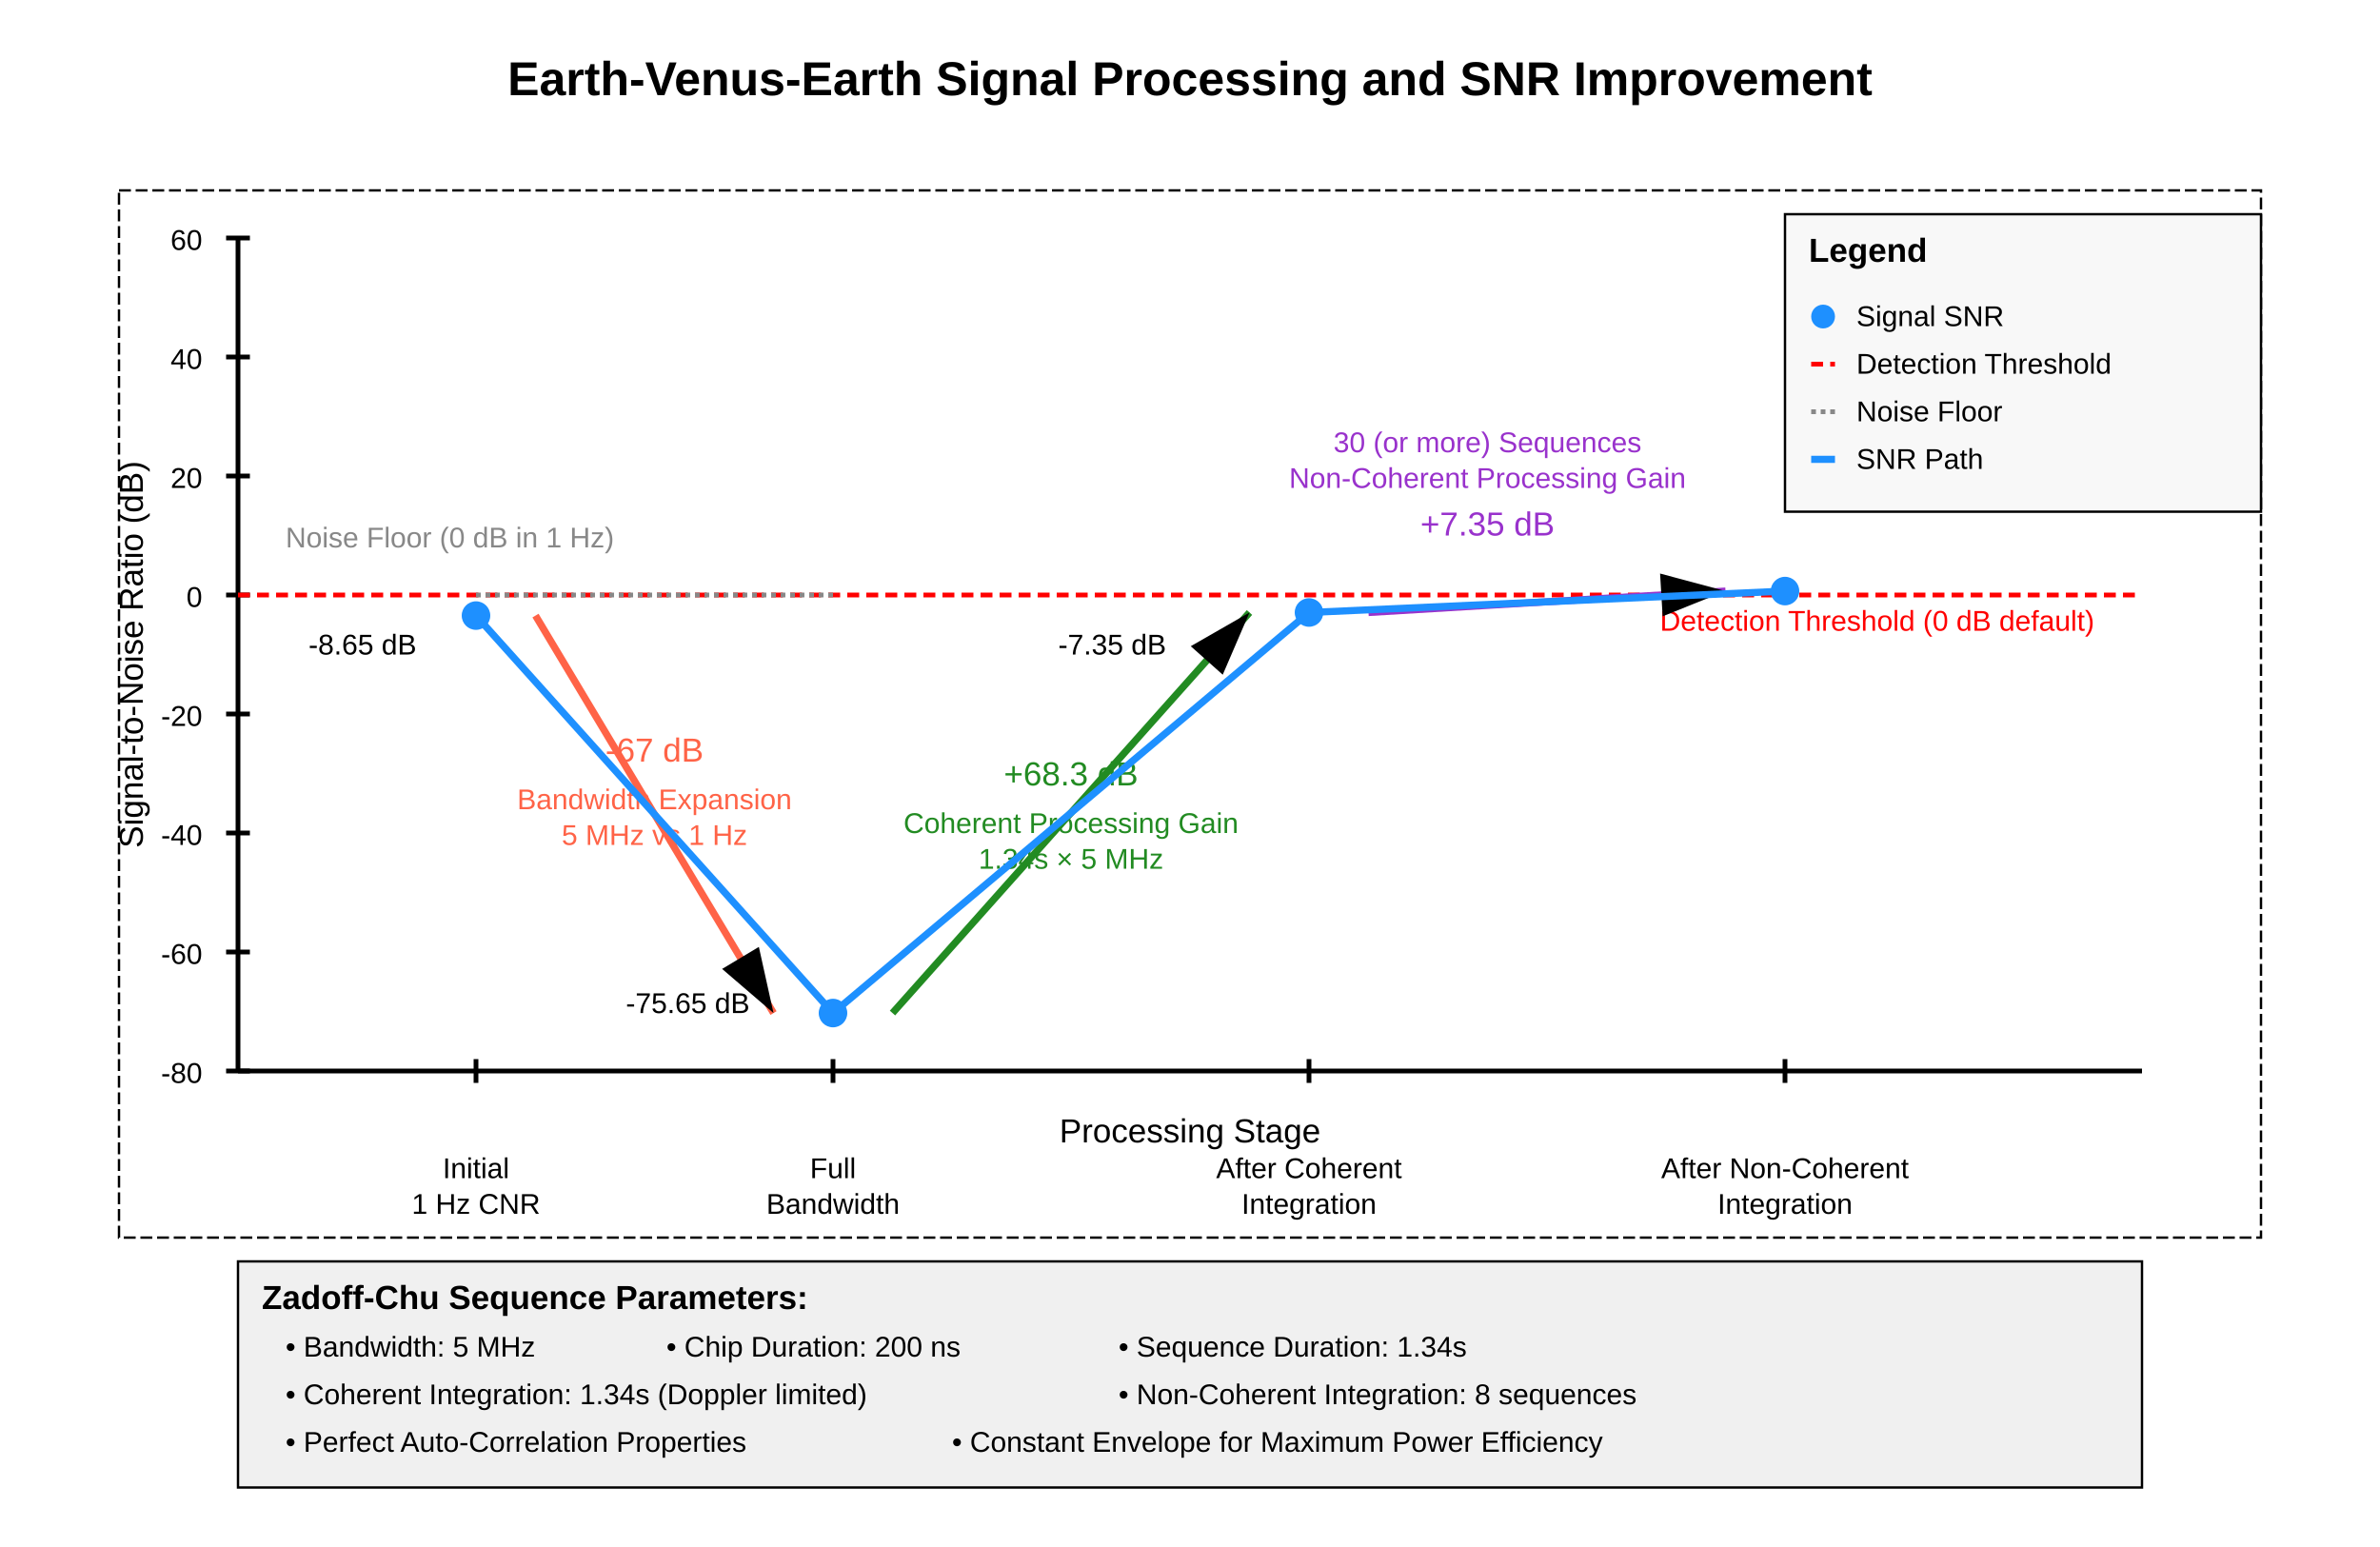
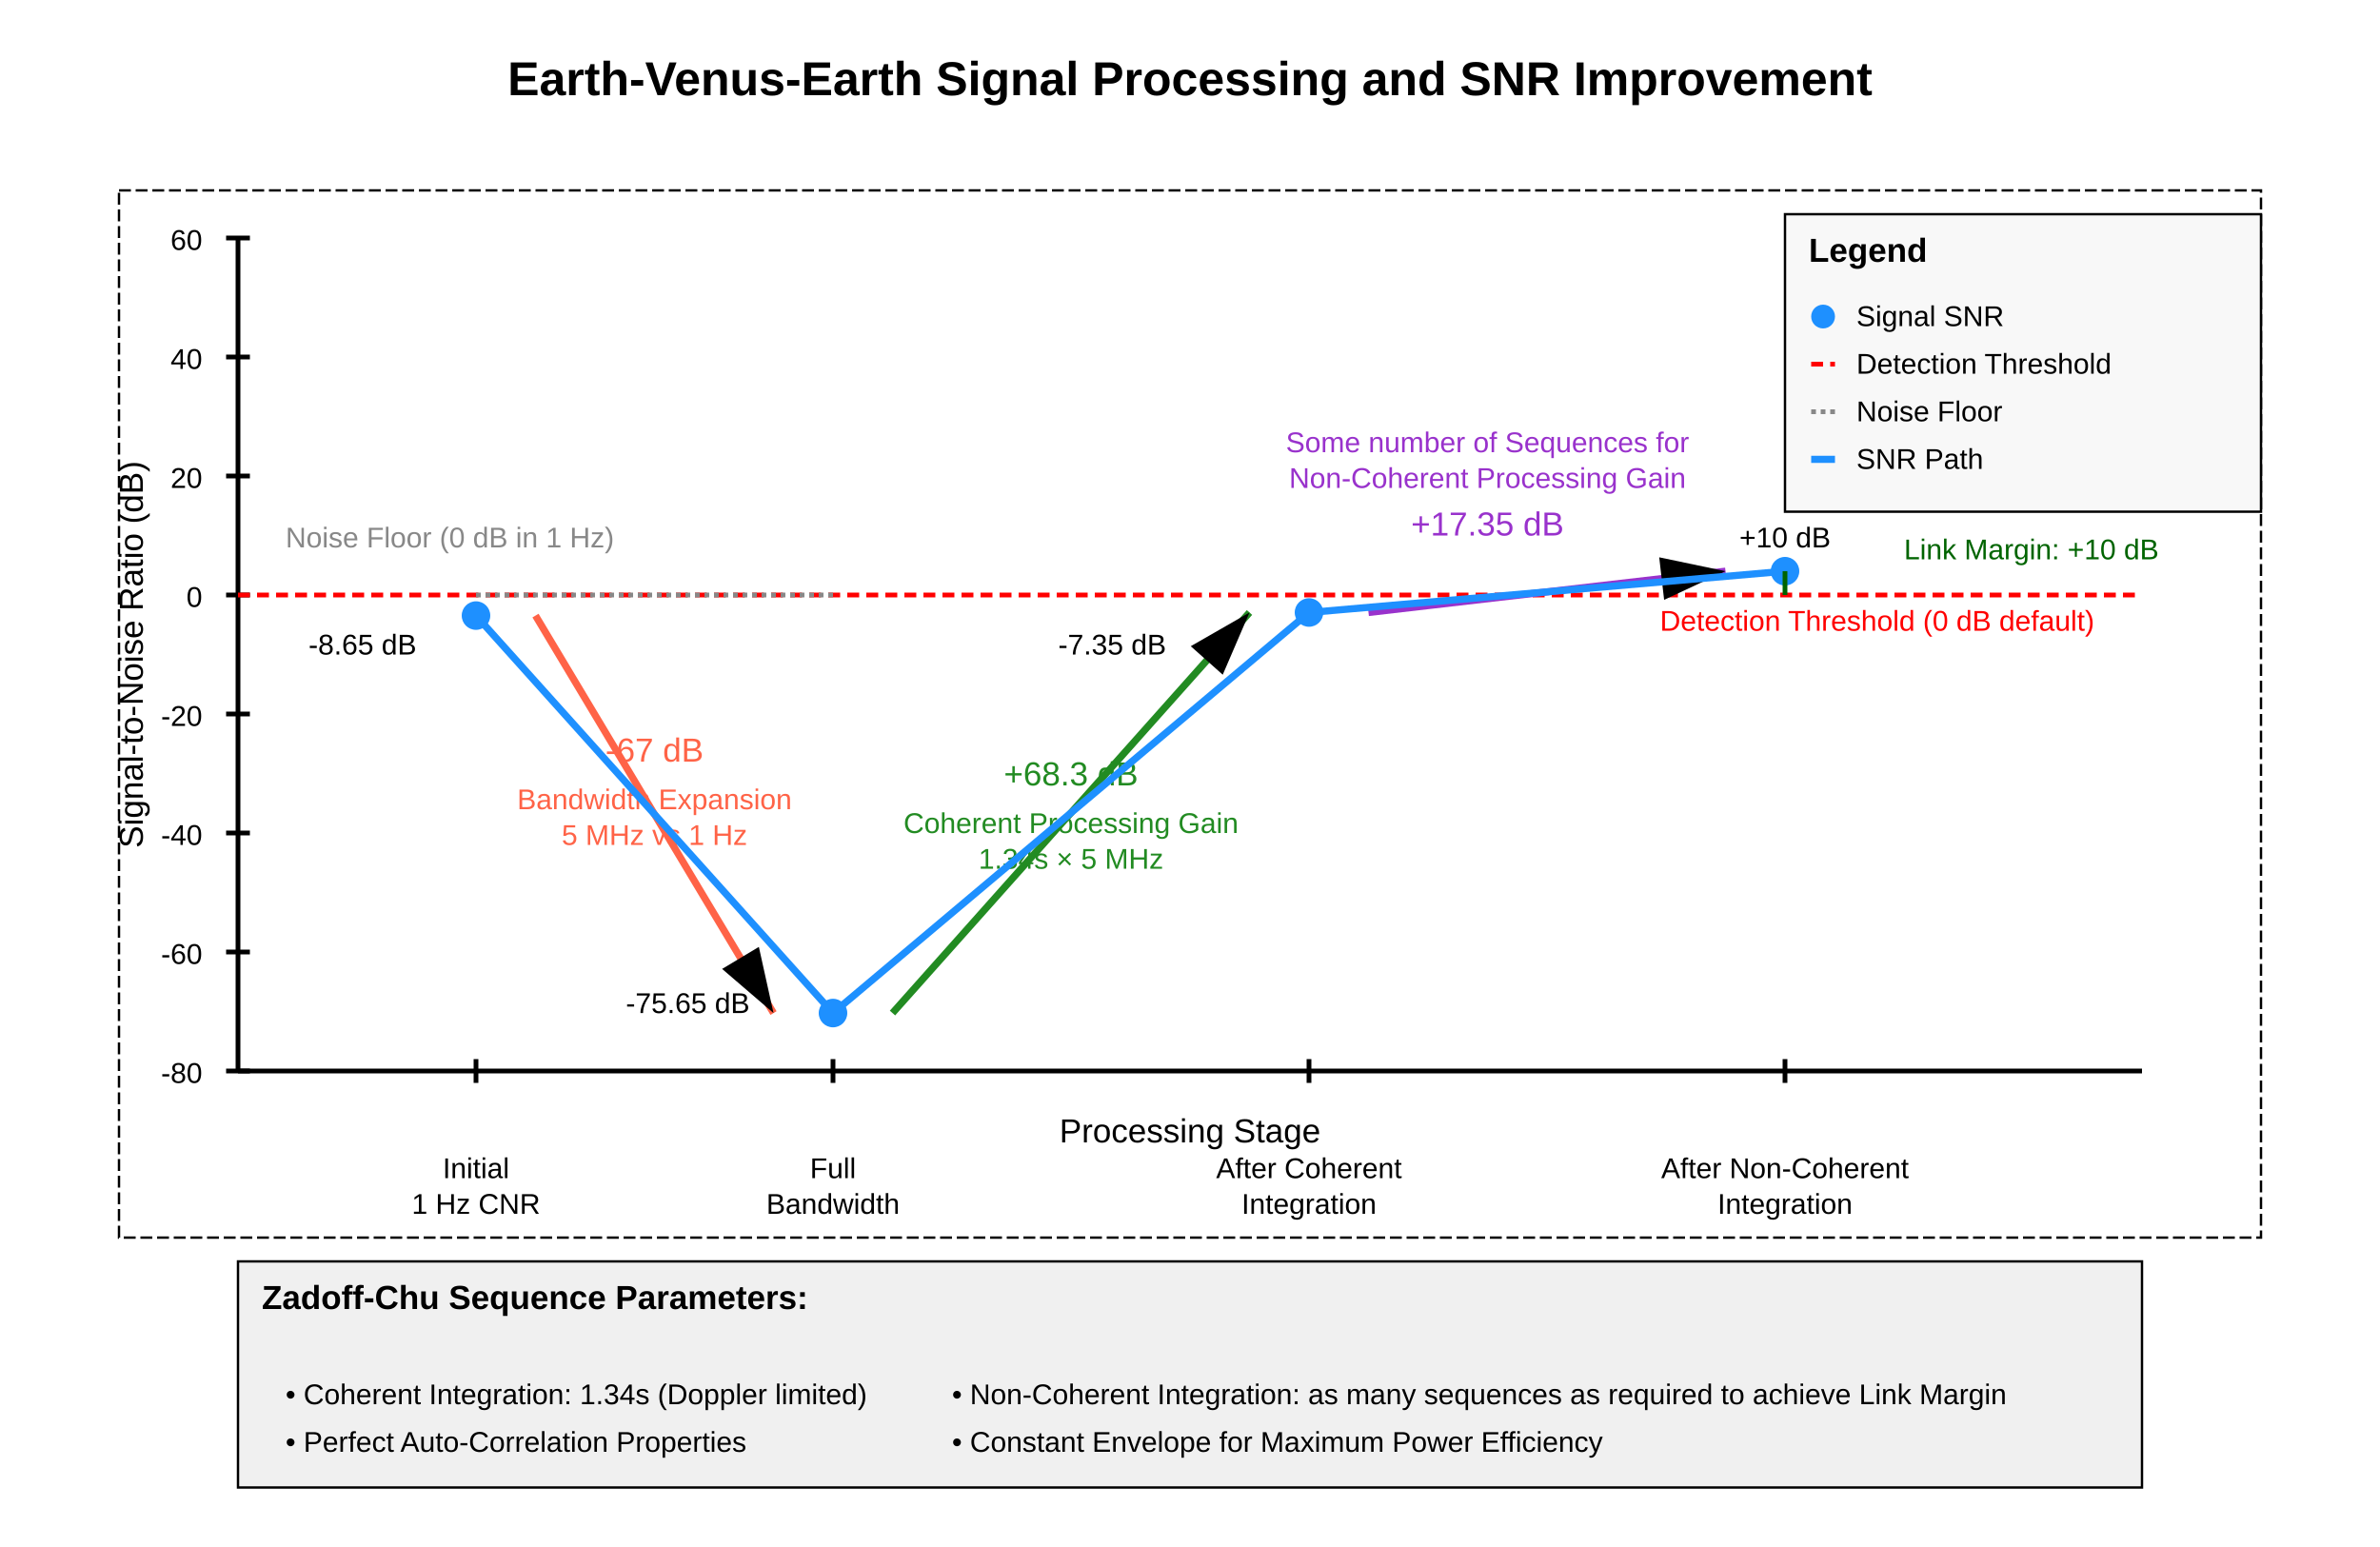
<svg xmlns="http://www.w3.org/2000/svg" viewBox="0 0 1000 650">
  <rect width="1000" height="650" fill="#ffffff" />
  <text x="500" y="40" font-family="Arial" font-size="20" text-anchor="middle" font-weight="bold">Earth-Venus-Earth Signal Processing and SNR Improvement</text>
  <rect x="50" y="80" width="900" height="440" fill="none" stroke="#000000" stroke-width="1" stroke-dasharray="5,2" />
  <line x1="100" y1="450" x2="900" y2="450" stroke="#000000" stroke-width="2" />
  <text x="500" y="480" font-family="Arial" font-size="14" text-anchor="middle">Processing Stage</text>
  <line x1="100" y1="450" x2="100" y2="100" stroke="#000000" stroke-width="2" />
  <text x="60" y="275" font-family="Arial" font-size="14" text-anchor="middle" transform="rotate(-90, 60, 275)">Signal-to-Noise Ratio (dB)</text>
  <line x1="95" y1="450" x2="105" y2="450" stroke="#000000" stroke-width="2" />
  <text x="85" y="455" font-family="Arial" font-size="12" text-anchor="end">-80</text>
  <line x1="95" y1="400" x2="105" y2="400" stroke="#000000" stroke-width="2" />
  <text x="85" y="405" font-family="Arial" font-size="12" text-anchor="end">-60</text>
  <line x1="95" y1="350" x2="105" y2="350" stroke="#000000" stroke-width="2" />
  <text x="85" y="355" font-family="Arial" font-size="12" text-anchor="end">-40</text>
  <line x1="95" y1="300" x2="105" y2="300" stroke="#000000" stroke-width="2" />
  <text x="85" y="305" font-family="Arial" font-size="12" text-anchor="end">-20</text>
  <line x1="95" y1="250" x2="105" y2="250" stroke="#000000" stroke-width="2" />
  <text x="85" y="255" font-family="Arial" font-size="12" text-anchor="end">0</text>
  <line x1="95" y1="200" x2="105" y2="200" stroke="#000000" stroke-width="2" />
  <text x="85" y="205" font-family="Arial" font-size="12" text-anchor="end">20</text>
  <line x1="95" y1="150" x2="105" y2="150" stroke="#000000" stroke-width="2" />
  <text x="85" y="155" font-family="Arial" font-size="12" text-anchor="end">40</text>
  <line x1="95" y1="100" x2="105" y2="100" stroke="#000000" stroke-width="2" />
  <text x="85" y="105" font-family="Arial" font-size="12" text-anchor="end">60</text>
  <line x1="100" y1="250" x2="900" y2="250" stroke="#FF0000" stroke-width="2" stroke-dasharray="5,3" />
  <text x="880" y="265" font-family="Arial" font-size="12" text-anchor="end" fill="#FF0000">Detection Threshold (0 dB default)</text>
  <line x1="200" y1="250" x2="350" y2="250" stroke="#888888" stroke-width="2" stroke-dasharray="2,2" />
  <text x="120" y="230" font-family="Arial" font-size="12" text-anchor="start" fill="#888888">Noise Floor (0 dB in 1 Hz)</text>
  <line x1="200" y1="445" x2="200" y2="455" stroke="#000000" stroke-width="2" />
  <text x="200" y="495" font-family="Arial" font-size="12" text-anchor="middle">Initial</text>
  <text x="200" y="510" font-family="Arial" font-size="12" text-anchor="middle">1 Hz CNR</text>
  <line x1="350" y1="445" x2="350" y2="455" stroke="#000000" stroke-width="2" />
  <text x="350" y="495" font-family="Arial" font-size="12" text-anchor="middle">Full</text>
  <text x="350" y="510" font-family="Arial" font-size="12" text-anchor="middle">Bandwidth</text>
  <line x1="550" y1="445" x2="550" y2="455" stroke="#000000" stroke-width="2" />
  <text x="550" y="495" font-family="Arial" font-size="12" text-anchor="middle">After Coherent</text>
  <text x="550" y="510" font-family="Arial" font-size="12" text-anchor="middle">Integration</text>
  <line x1="750" y1="445" x2="750" y2="455" stroke="#000000" stroke-width="2" />
  <text x="750" y="495" font-family="Arial" font-size="12" text-anchor="middle">After Non-Coherent</text>
  <text x="750" y="510" font-family="Arial" font-size="12" text-anchor="middle">Integration</text>
  <circle cx="200" cy="258.65" r="6" fill="#1E90FF" />
  <text x="175" y="275" font-family="Arial" font-size="12" text-anchor="end">-8.65 dB</text>
  <circle cx="350" cy="425.65" r="6" fill="#1E90FF" />
  <text x="315" y="425.65" font-family="Arial" font-size="12" text-anchor="end">-75.65 dB</text>
  <circle cx="550" cy="257.35" r="6" fill="#1E90FF" />
  <text x="490" y="275" font-family="Arial" font-size="12" text-anchor="end">-7.35 dB</text>
-   <circle cx="750" cy="248.35" r="6" fill="#1E90FF" />
+   <circle cx="750" cy="240" r="6" fill="#1E90FF" />
+   <text x="750" y="230" font-family="Arial" font-size="12" text-anchor="middle">+10 dB</text>
  <line x1="225" y1="258.65" x2="325" y2="425.65" stroke="#FF6347" stroke-width="3" marker-end="url(#arrow)" />
  <text x="275" y="320" font-family="Arial" font-size="14" text-anchor="middle" fill="#FF6347">-67 dB</text>
  <text x="275" y="340" font-family="Arial" font-size="12" text-anchor="middle" fill="#FF6347">Bandwidth Expansion</text>
  <text x="275" y="355" font-family="Arial" font-size="12" text-anchor="middle" fill="#FF6347">5 MHz vs 1 Hz</text>
  <line x1="375" y1="425.65" x2="525" y2="257.35" stroke="#228B22" stroke-width="3" marker-end="url(#arrow)" />
  <text x="450" y="330" font-family="Arial" font-size="14" text-anchor="middle" fill="#228B22">+68.3 dB</text>
  <text x="450" y="350" font-family="Arial" font-size="12" text-anchor="middle" fill="#228B22">Coherent Processing Gain</text>
  <text x="450" y="365" font-family="Arial" font-size="12" text-anchor="middle" fill="#228B22">1.34s × 5 MHz</text>
-   <line x1="575" y1="257.35" x2="725" y2="248.35" stroke="#9932CC" stroke-width="3" marker-end="url(#arrow)" />
-   <text x="625" y="225" font-family="Arial" font-size="14" text-anchor="middle" fill="#9932CC">+7.35 dB</text>
+   <line x1="575" y1="257.35" x2="725" y2="240" stroke="#9932CC" stroke-width="3" marker-end="url(#arrow)" />
+   <text x="625" y="225" font-family="Arial" font-size="14" text-anchor="middle" fill="#9932CC">+17.35 dB</text>
  <text x="625" y="205" font-family="Arial" font-size="12" text-anchor="middle" fill="#9932CC">Non-Coherent Processing Gain</text>
-   <text x="625" y="190" font-family="Arial" font-size="12" text-anchor="middle" fill="#9932CC">30 (or more) Sequences</text>
-   <polyline points="200,258.65 350,425.65 550,257.35 750,248.35" fill="none" stroke="#1E90FF" stroke-width="3" />
+   <text x="625" y="190" font-family="Arial" font-size="12" text-anchor="middle" fill="#9932CC">Some number of Sequences for</text>
+   <polyline points="200,258.65 350,425.65 550,257.35 750,240" fill="none" stroke="#1E90FF" stroke-width="3" />
+   <line x1="750" y1="250" x2="750" y2="240" stroke="#006400" stroke-width="2" />
+   <text x="800" y="235" font-family="Arial" font-size="12" text-anchor="start" fill="#006400">Link Margin: +10 dB</text>
  <rect x="750" y="90" width="200" height="125" fill="#f8f8f8" stroke="#000000" />
  <text x="760" y="110" font-family="Arial" font-size="14" text-anchor="start" font-weight="bold">Legend</text>
  <g transform="translate(760, 125)">
    <circle cx="6" cy="8" r="5" fill="#1E90FF" />
    <text x="20" y="12" font-family="Arial" font-size="12" text-anchor="start">Signal SNR</text>
    <line x1="1" y1="28" x2="11" y2="28" stroke="#FF0000" stroke-width="2" stroke-dasharray="5,3" />
    <text x="20" y="32" font-family="Arial" font-size="12" text-anchor="start">Detection Threshold</text>
    <line x1="1" y1="48" x2="11" y2="48" stroke="#888888" stroke-width="2" stroke-dasharray="2,2" />
    <text x="20" y="52" font-family="Arial" font-size="12" text-anchor="start">Noise Floor</text>
    <polyline points="1,68 11,68" fill="none" stroke="#1E90FF" stroke-width="3" />
    <text x="20" y="72" font-family="Arial" font-size="12" text-anchor="start">SNR Path</text>
  </g>
  <defs>
    <marker id="arrow" markerWidth="10" markerHeight="10" refX="9" refY="3" orient="auto" markerUnits="strokeWidth">
      <path d="M0,0 L0,6 L9,3 z" fill="#000" />
    </marker>
  </defs>
  <rect x="100" y="530" width="800" height="95" fill="#f0f0f0" stroke="#000000" />
  <text x="110" y="550" font-family="Arial" font-size="14" text-anchor="start" font-weight="bold">Zadoff-Chu Sequence Parameters:</text>
-   <text x="120" y="570" font-family="Arial" font-size="12" text-anchor="start">• Bandwidth: 5 MHz</text>
-   <text x="280" y="570" font-family="Arial" font-size="12" text-anchor="start">• Chip Duration: 200 ns</text>
-   <text x="470" y="570" font-family="Arial" font-size="12" text-anchor="start">• Sequence Duration: 1.34s</text>
  <text x="120" y="590" font-family="Arial" font-size="12" text-anchor="start">• Coherent Integration: 1.34s (Doppler limited)</text>
-   <text x="470" y="590" font-family="Arial" font-size="12" text-anchor="start">• Non-Coherent Integration: 8 sequences</text>
+   <text x="400" y="590" font-family="Arial" font-size="12" text-anchor="start">• Non-Coherent Integration: as many sequences as required to achieve Link Margin</text>
  <text x="120" y="610" font-family="Arial" font-size="12" text-anchor="start">• Perfect Auto-Correlation Properties</text>
  <text x="400" y="610" font-family="Arial" font-size="12" text-anchor="start">• Constant Envelope for Maximum Power Efficiency</text>
</svg>
